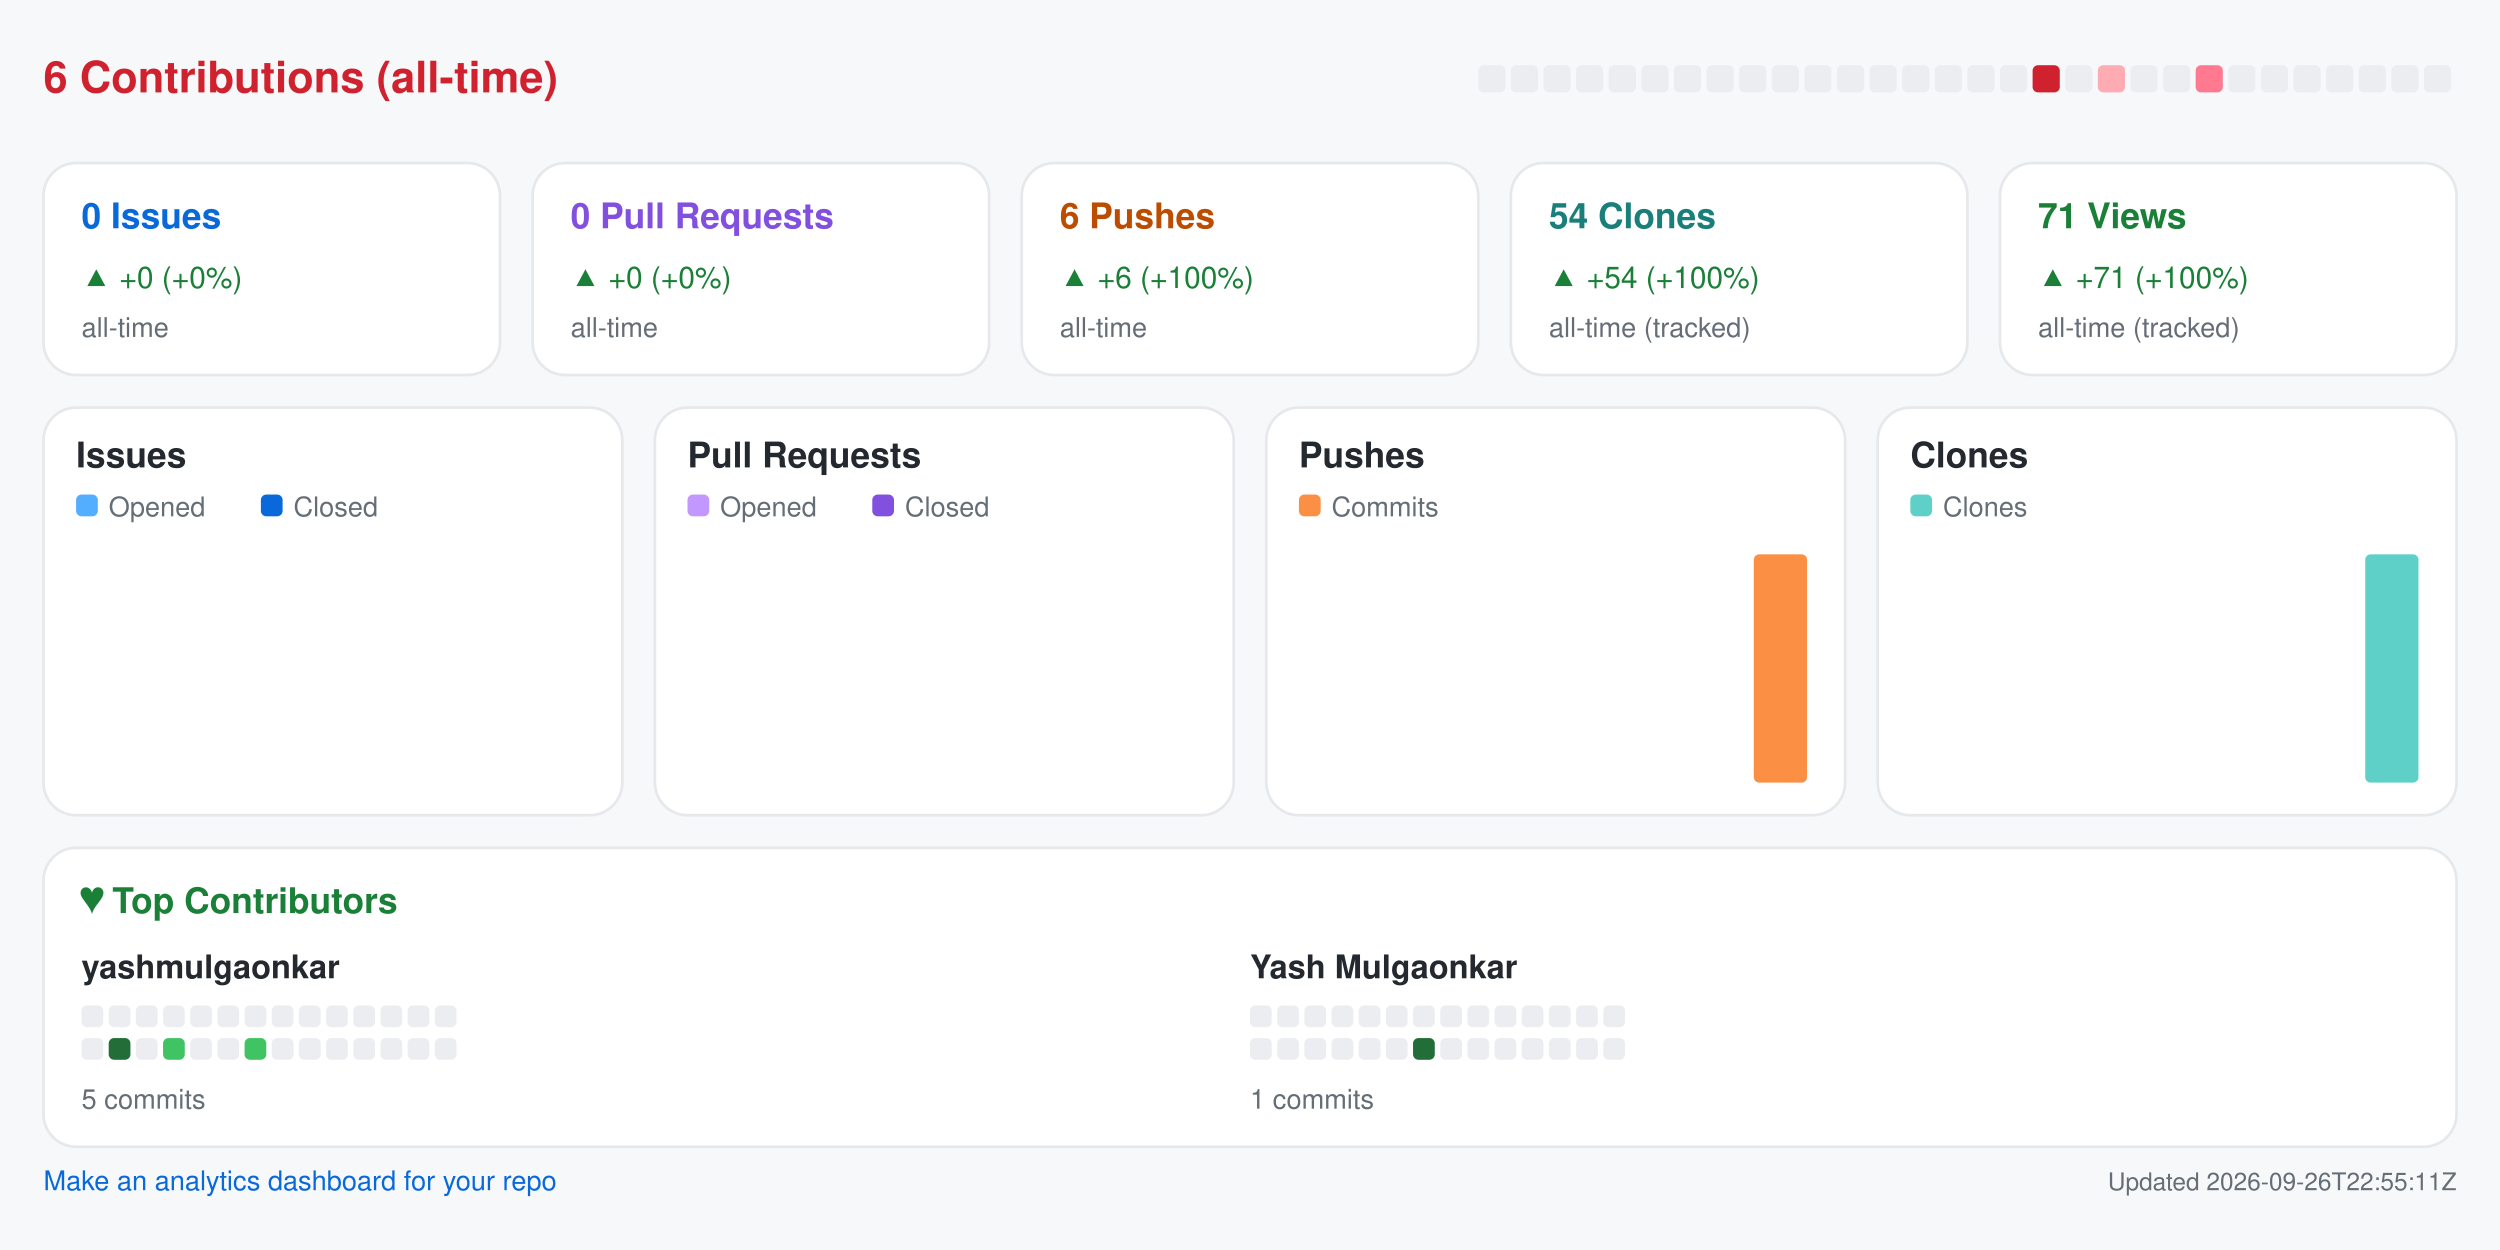
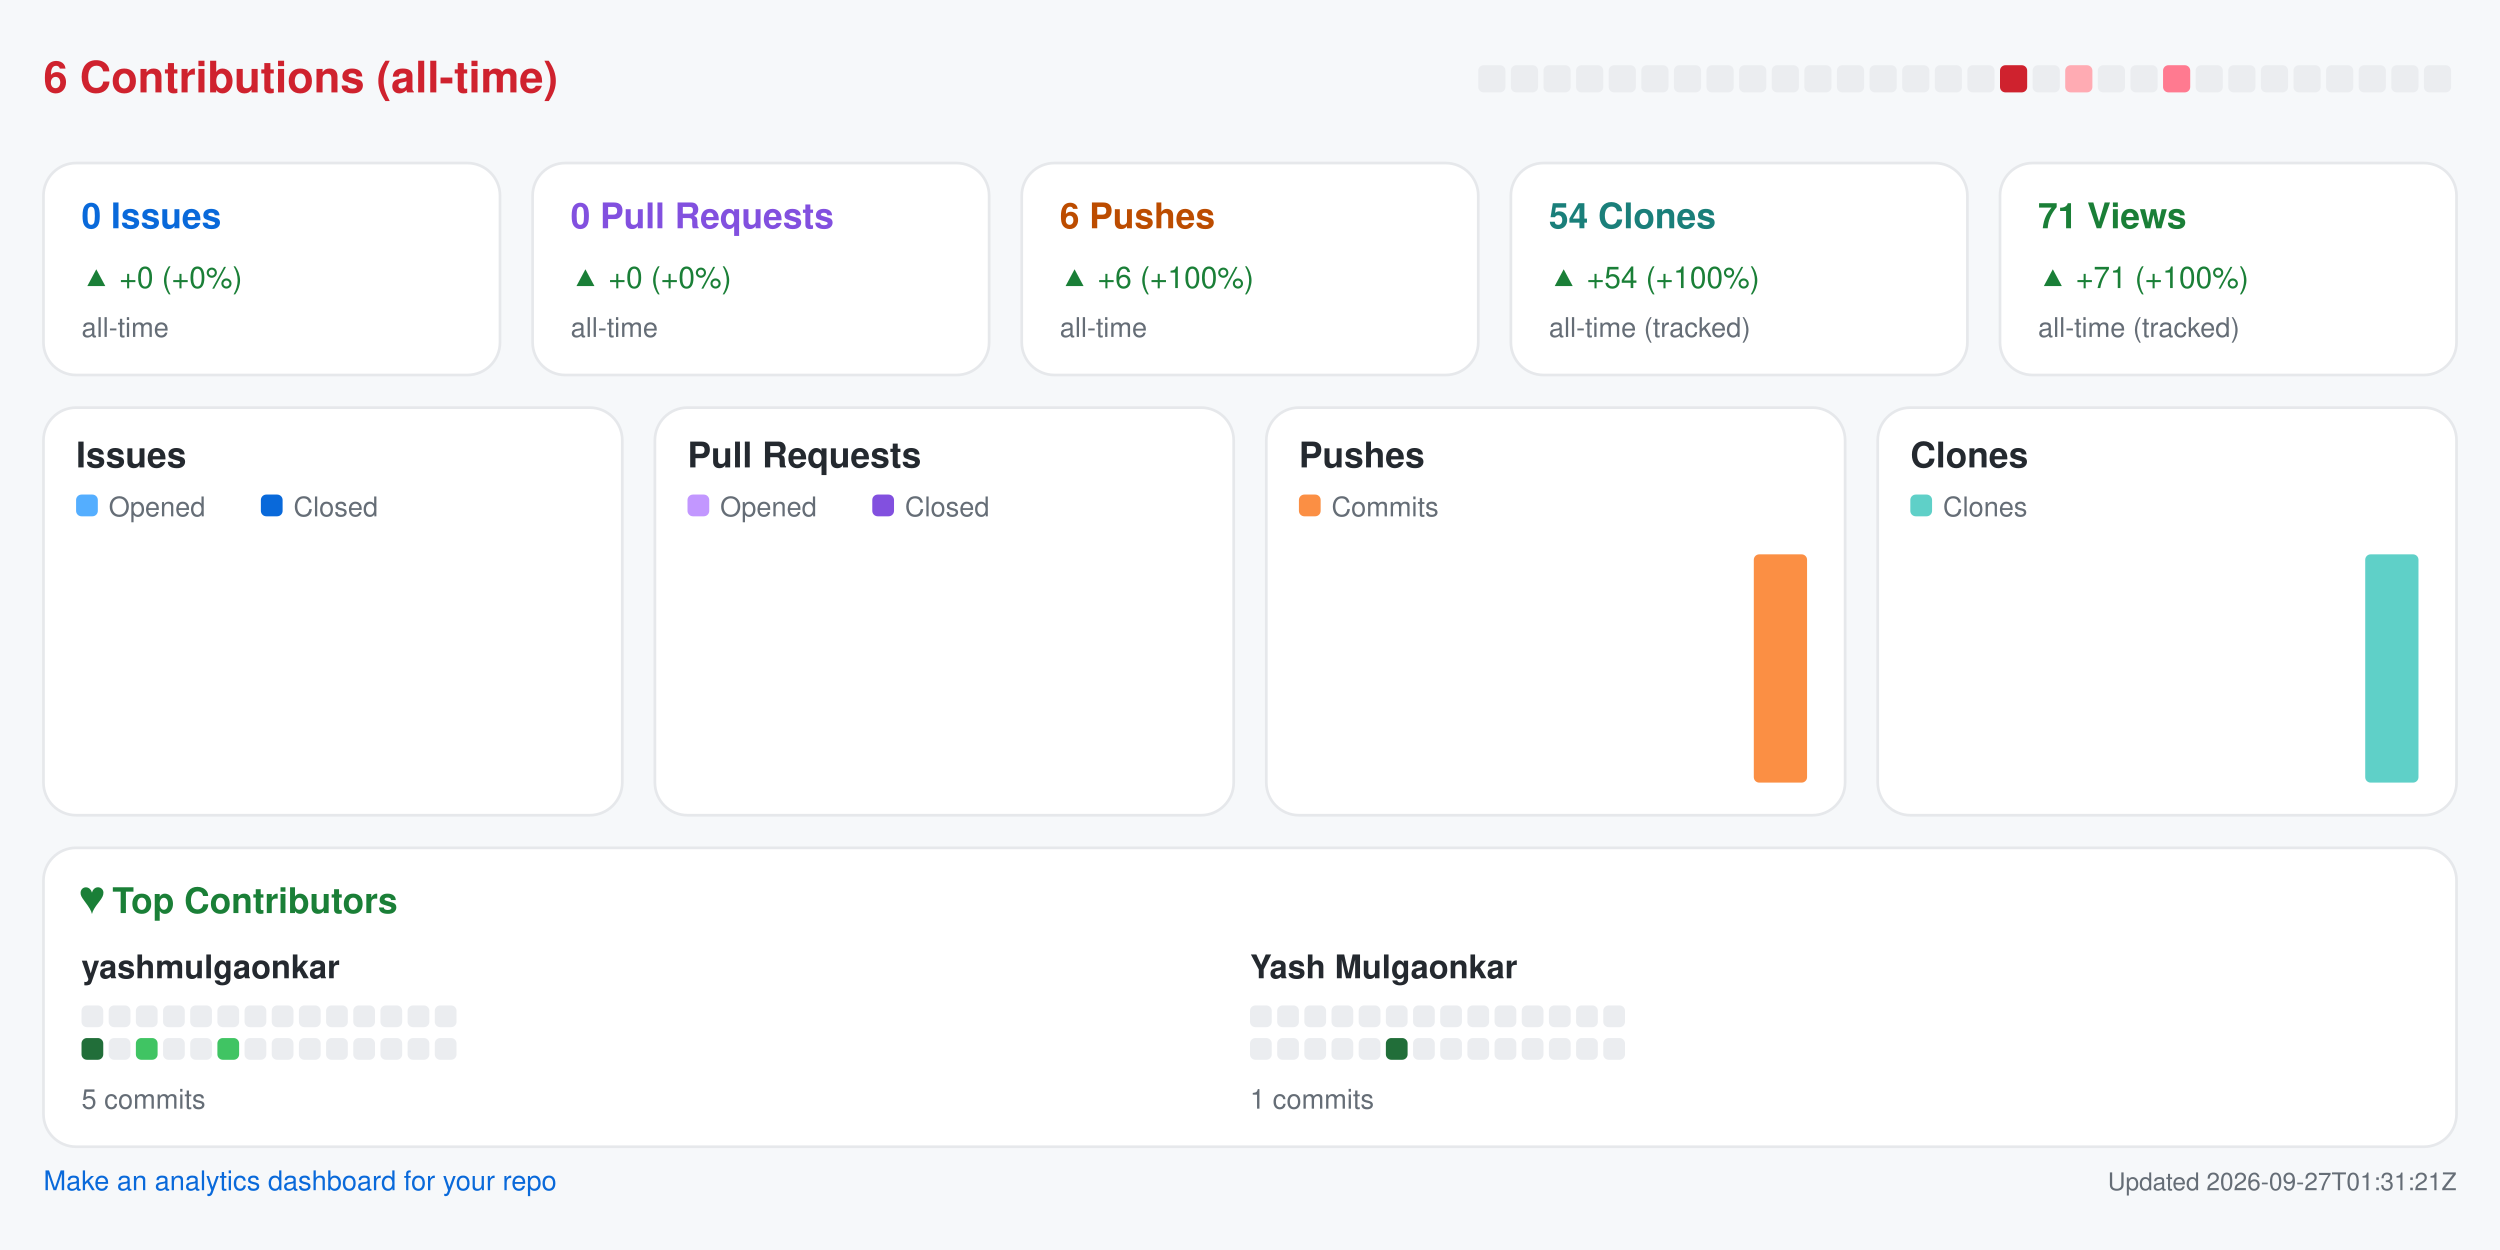
<svg xmlns="http://www.w3.org/2000/svg" width="920" height="460" viewBox="0 0 920 460" role="img" aria-label="Repository analytics for yashmulgaonkar/pi-tools">
  <rect x="0.0" y="0.0" width="920.0" height="460.0" rx="0" fill="#f6f8fa" />
  <text x="16.0" y="34.0" fill="#cf222e" font-size="16" font-family="-apple-system,BlinkMacSystemFont,Segoe UI,Helvetica,Arial,sans-serif" font-weight="600" text-anchor="start">6 Contributions (all-time)</text>
  <rect x="544.0" y="24.0" width="10.0" height="10.0" rx="2" fill="#ebedf0" />
  <rect x="556.0" y="24.0" width="10.0" height="10.0" rx="2" fill="#ebedf0" />
  <rect x="568.0" y="24.0" width="10.0" height="10.0" rx="2" fill="#ebedf0" />
  <rect x="580.0" y="24.0" width="10.0" height="10.0" rx="2" fill="#ebedf0" />
  <rect x="592.0" y="24.0" width="10.0" height="10.0" rx="2" fill="#ebedf0" />
  <rect x="604.0" y="24.0" width="10.0" height="10.0" rx="2" fill="#ebedf0" />
  <rect x="616.0" y="24.0" width="10.0" height="10.0" rx="2" fill="#ebedf0" />
  <rect x="628.0" y="24.0" width="10.0" height="10.0" rx="2" fill="#ebedf0" />
  <rect x="640.0" y="24.0" width="10.0" height="10.0" rx="2" fill="#ebedf0" />
  <rect x="652.0" y="24.0" width="10.0" height="10.0" rx="2" fill="#ebedf0" />
  <rect x="664.0" y="24.0" width="10.0" height="10.0" rx="2" fill="#ebedf0" />
  <rect x="676.0" y="24.0" width="10.0" height="10.0" rx="2" fill="#ebedf0" />
  <rect x="688.0" y="24.0" width="10.0" height="10.0" rx="2" fill="#ebedf0" />
  <rect x="700.0" y="24.0" width="10.0" height="10.0" rx="2" fill="#ebedf0" />
  <rect x="712.0" y="24.0" width="10.0" height="10.0" rx="2" fill="#ebedf0" />
  <rect x="724.0" y="24.0" width="10.0" height="10.0" rx="2" fill="#ebedf0" />
-   <rect x="736.0" y="24.0" width="10.0" height="10.0" rx="2" fill="#ebedf0" />
-   <rect x="748.0" y="24.0" width="10.0" height="10.0" rx="2" fill="#cf222e" />
-   <rect x="760.0" y="24.0" width="10.0" height="10.0" rx="2" fill="#ebedf0" />
-   <rect x="772.0" y="24.0" width="10.0" height="10.0" rx="2" fill="#ffabb3" />
+   <rect x="736.0" y="24.0" width="10.0" height="10.0" rx="2" fill="#cf222e" />
+   <rect x="748.0" y="24.0" width="10.0" height="10.0" rx="2" fill="#ebedf0" />
+   <rect x="760.0" y="24.0" width="10.0" height="10.0" rx="2" fill="#ffabb3" />
+   <rect x="772.0" y="24.0" width="10.0" height="10.0" rx="2" fill="#ebedf0" />
  <rect x="784.0" y="24.0" width="10.0" height="10.0" rx="2" fill="#ebedf0" />
-   <rect x="796.0" y="24.0" width="10.0" height="10.0" rx="2" fill="#ebedf0" />
-   <rect x="808.0" y="24.0" width="10.0" height="10.0" rx="2" fill="#ff7a90" />
+   <rect x="796.0" y="24.0" width="10.0" height="10.0" rx="2" fill="#ff7a90" />
+   <rect x="808.0" y="24.0" width="10.0" height="10.0" rx="2" fill="#ebedf0" />
  <rect x="820.0" y="24.0" width="10.0" height="10.0" rx="2" fill="#ebedf0" />
  <rect x="832.0" y="24.0" width="10.0" height="10.0" rx="2" fill="#ebedf0" />
  <rect x="844.0" y="24.0" width="10.0" height="10.0" rx="2" fill="#ebedf0" />
  <rect x="856.0" y="24.0" width="10.0" height="10.0" rx="2" fill="#ebedf0" />
  <rect x="868.0" y="24.0" width="10.0" height="10.0" rx="2" fill="#ebedf0" />
  <rect x="880.0" y="24.0" width="10.0" height="10.0" rx="2" fill="#ebedf0" />
  <rect x="892.0" y="24.0" width="10.0" height="10.0" rx="2" fill="#ebedf0" />
  <rect x="16.0" y="60.0" width="168.0" height="78.0" rx="12" fill="#ffffff" stroke="#e6e8eb" />
  <text x="30.0" y="84.0" fill="#0969da" font-size="13" font-family="-apple-system,BlinkMacSystemFont,Segoe UI,Helvetica,Arial,sans-serif" font-weight="600" text-anchor="start">0 Issues</text>
  <text x="30.0" y="106.0" fill="#1a7f37" font-size="11" font-family="-apple-system,BlinkMacSystemFont,Segoe UI,Helvetica,Arial,sans-serif" font-weight="400" text-anchor="start">▲ +0 (+0%)</text>
  <text x="30.0" y="124.0" fill="#656d76" font-size="10" font-family="-apple-system,BlinkMacSystemFont,Segoe UI,Helvetica,Arial,sans-serif" font-weight="400" text-anchor="start">all-time</text>
  <rect x="196.0" y="60.0" width="168.0" height="78.0" rx="12" fill="#ffffff" stroke="#e6e8eb" />
  <text x="210.0" y="84.0" fill="#8250df" font-size="13" font-family="-apple-system,BlinkMacSystemFont,Segoe UI,Helvetica,Arial,sans-serif" font-weight="600" text-anchor="start">0 Pull Requests</text>
  <text x="210.0" y="106.0" fill="#1a7f37" font-size="11" font-family="-apple-system,BlinkMacSystemFont,Segoe UI,Helvetica,Arial,sans-serif" font-weight="400" text-anchor="start">▲ +0 (+0%)</text>
  <text x="210.0" y="124.0" fill="#656d76" font-size="10" font-family="-apple-system,BlinkMacSystemFont,Segoe UI,Helvetica,Arial,sans-serif" font-weight="400" text-anchor="start">all-time</text>
  <rect x="376.0" y="60.0" width="168.0" height="78.0" rx="12" fill="#ffffff" stroke="#e6e8eb" />
  <text x="390.0" y="84.0" fill="#bc4c00" font-size="13" font-family="-apple-system,BlinkMacSystemFont,Segoe UI,Helvetica,Arial,sans-serif" font-weight="600" text-anchor="start">6 Pushes</text>
  <text x="390.0" y="106.0" fill="#1a7f37" font-size="11" font-family="-apple-system,BlinkMacSystemFont,Segoe UI,Helvetica,Arial,sans-serif" font-weight="400" text-anchor="start">▲ +6 (+100%)</text>
  <text x="390.0" y="124.0" fill="#656d76" font-size="10" font-family="-apple-system,BlinkMacSystemFont,Segoe UI,Helvetica,Arial,sans-serif" font-weight="400" text-anchor="start">all-time</text>
  <rect x="556.0" y="60.0" width="168.0" height="78.0" rx="12" fill="#ffffff" stroke="#e6e8eb" />
  <text x="570.0" y="84.0" fill="#1a7f7a" font-size="13" font-family="-apple-system,BlinkMacSystemFont,Segoe UI,Helvetica,Arial,sans-serif" font-weight="600" text-anchor="start">54 Clones</text>
  <text x="570.0" y="106.0" fill="#1a7f37" font-size="11" font-family="-apple-system,BlinkMacSystemFont,Segoe UI,Helvetica,Arial,sans-serif" font-weight="400" text-anchor="start">▲ +54 (+100%)</text>
  <text x="570.0" y="124.0" fill="#656d76" font-size="10" font-family="-apple-system,BlinkMacSystemFont,Segoe UI,Helvetica,Arial,sans-serif" font-weight="400" text-anchor="start">all-time (tracked)</text>
  <rect x="736.0" y="60.0" width="168.0" height="78.0" rx="12" fill="#ffffff" stroke="#e6e8eb" />
  <text x="750.0" y="84.0" fill="#1a7f37" font-size="13" font-family="-apple-system,BlinkMacSystemFont,Segoe UI,Helvetica,Arial,sans-serif" font-weight="600" text-anchor="start">71 Views</text>
  <text x="750.0" y="106.0" fill="#1a7f37" font-size="11" font-family="-apple-system,BlinkMacSystemFont,Segoe UI,Helvetica,Arial,sans-serif" font-weight="400" text-anchor="start">▲ +71 (+100%)</text>
  <text x="750.0" y="124.0" fill="#656d76" font-size="10" font-family="-apple-system,BlinkMacSystemFont,Segoe UI,Helvetica,Arial,sans-serif" font-weight="400" text-anchor="start">all-time (tracked)</text>
  <rect x="16.0" y="150.0" width="213.0" height="150.0" rx="12" fill="#ffffff" stroke="#e6e8eb" />
  <text x="28.0" y="172.0" fill="#24292f" font-size="13" font-family="-apple-system,BlinkMacSystemFont,Segoe UI,Helvetica,Arial,sans-serif" font-weight="600" text-anchor="start">Issues</text>
  <rect x="28.0" y="182.0" width="8.0" height="8.0" rx="2" fill="#54aeff" />
  <text x="40.0" y="190.0" fill="#656d76" font-size="10" font-family="-apple-system,BlinkMacSystemFont,Segoe UI,Helvetica,Arial,sans-serif" font-weight="400" text-anchor="start">Opened</text>
  <rect x="96.0" y="182.0" width="8.0" height="8.0" rx="2" fill="#0969da" />
  <text x="108.0" y="190.0" fill="#656d76" font-size="10" font-family="-apple-system,BlinkMacSystemFont,Segoe UI,Helvetica,Arial,sans-serif" font-weight="400" text-anchor="start">Closed</text>
  <rect x="30.0" y="288.0" width="8.8" height="0.0" rx="2" fill="#54aeff" />
  <rect x="39.8" y="288.0" width="8.8" height="0.0" rx="2" fill="#0969da" />
  <rect x="53.6" y="288.0" width="8.8" height="0.0" rx="2" fill="#54aeff" />
  <rect x="63.4" y="288.0" width="8.8" height="0.0" rx="2" fill="#0969da" />
  <rect x="77.2" y="288.0" width="8.8" height="0.0" rx="2" fill="#54aeff" />
  <rect x="87.1" y="288.0" width="8.8" height="0.0" rx="2" fill="#0969da" />
  <rect x="100.9" y="288.0" width="8.8" height="0.0" rx="2" fill="#54aeff" />
  <rect x="110.7" y="288.0" width="8.8" height="0.0" rx="2" fill="#0969da" />
  <rect x="124.5" y="288.0" width="8.8" height="0.0" rx="2" fill="#54aeff" />
  <rect x="134.3" y="288.0" width="8.8" height="0.0" rx="2" fill="#0969da" />
  <rect x="148.1" y="288.0" width="8.8" height="0.0" rx="2" fill="#54aeff" />
  <rect x="157.9" y="288.0" width="8.8" height="0.0" rx="2" fill="#0969da" />
  <rect x="171.8" y="288.0" width="8.8" height="0.0" rx="2" fill="#54aeff" />
  <rect x="181.6" y="288.0" width="8.8" height="0.0" rx="2" fill="#0969da" />
  <rect x="195.4" y="288.0" width="8.8" height="0.0" rx="2" fill="#54aeff" />
  <rect x="205.2" y="288.0" width="8.8" height="0.0" rx="2" fill="#0969da" />
  <rect x="241.0" y="150.0" width="213.0" height="150.0" rx="12" fill="#ffffff" stroke="#e6e8eb" />
  <text x="253.0" y="172.0" fill="#24292f" font-size="13" font-family="-apple-system,BlinkMacSystemFont,Segoe UI,Helvetica,Arial,sans-serif" font-weight="600" text-anchor="start">Pull Requests</text>
  <rect x="253.0" y="182.0" width="8.0" height="8.0" rx="2" fill="#c297ff" />
  <text x="265.0" y="190.0" fill="#656d76" font-size="10" font-family="-apple-system,BlinkMacSystemFont,Segoe UI,Helvetica,Arial,sans-serif" font-weight="400" text-anchor="start">Opened</text>
  <rect x="321.0" y="182.0" width="8.0" height="8.0" rx="2" fill="#8250df" />
  <text x="333.0" y="190.0" fill="#656d76" font-size="10" font-family="-apple-system,BlinkMacSystemFont,Segoe UI,Helvetica,Arial,sans-serif" font-weight="400" text-anchor="start">Closed</text>
  <rect x="255.0" y="288.0" width="8.8" height="0.0" rx="2" fill="#c297ff" />
  <rect x="264.8" y="288.0" width="8.8" height="0.0" rx="2" fill="#8250df" />
  <rect x="278.6" y="288.0" width="8.8" height="0.0" rx="2" fill="#c297ff" />
  <rect x="288.4" y="288.0" width="8.8" height="0.0" rx="2" fill="#8250df" />
  <rect x="302.2" y="288.0" width="8.8" height="0.0" rx="2" fill="#c297ff" />
  <rect x="312.1" y="288.0" width="8.8" height="0.0" rx="2" fill="#8250df" />
  <rect x="325.9" y="288.0" width="8.8" height="0.0" rx="2" fill="#c297ff" />
  <rect x="335.7" y="288.0" width="8.8" height="0.0" rx="2" fill="#8250df" />
  <rect x="349.5" y="288.0" width="8.8" height="0.0" rx="2" fill="#c297ff" />
  <rect x="359.3" y="288.0" width="8.8" height="0.0" rx="2" fill="#8250df" />
  <rect x="373.1" y="288.0" width="8.8" height="0.0" rx="2" fill="#c297ff" />
  <rect x="382.9" y="288.0" width="8.8" height="0.0" rx="2" fill="#8250df" />
  <rect x="396.8" y="288.0" width="8.8" height="0.0" rx="2" fill="#c297ff" />
  <rect x="406.6" y="288.0" width="8.8" height="0.0" rx="2" fill="#8250df" />
  <rect x="420.4" y="288.0" width="8.8" height="0.0" rx="2" fill="#c297ff" />
  <rect x="430.2" y="288.0" width="8.8" height="0.0" rx="2" fill="#8250df" />
  <rect x="466.0" y="150.0" width="213.0" height="150.0" rx="12" fill="#ffffff" stroke="#e6e8eb" />
  <text x="478.0" y="172.0" fill="#24292f" font-size="13" font-family="-apple-system,BlinkMacSystemFont,Segoe UI,Helvetica,Arial,sans-serif" font-weight="600" text-anchor="start">Pushes</text>
  <rect x="478.0" y="182.0" width="8.0" height="8.0" rx="2" fill="#fb8f44" />
  <text x="490.0" y="190.0" fill="#656d76" font-size="10" font-family="-apple-system,BlinkMacSystemFont,Segoe UI,Helvetica,Arial,sans-serif" font-weight="400" text-anchor="start">Commits</text>
  <rect x="480.0" y="288.0" width="19.6" height="0.0" rx="2" fill="#fb8f44" />
  <rect x="503.6" y="288.0" width="19.6" height="0.0" rx="2" fill="#fb8f44" />
  <rect x="527.2" y="288.0" width="19.6" height="0.0" rx="2" fill="#fb8f44" />
  <rect x="550.9" y="288.0" width="19.6" height="0.0" rx="2" fill="#fb8f44" />
  <rect x="574.5" y="288.0" width="19.6" height="0.0" rx="2" fill="#fb8f44" />
  <rect x="598.1" y="288.0" width="19.6" height="0.0" rx="2" fill="#fb8f44" />
  <rect x="621.8" y="288.0" width="19.6" height="0.0" rx="2" fill="#fb8f44" />
  <rect x="645.4" y="204.0" width="19.6" height="84.0" rx="2" fill="#fb8f44" />
  <rect x="691.0" y="150.0" width="213.0" height="150.0" rx="12" fill="#ffffff" stroke="#e6e8eb" />
  <text x="703.0" y="172.0" fill="#24292f" font-size="13" font-family="-apple-system,BlinkMacSystemFont,Segoe UI,Helvetica,Arial,sans-serif" font-weight="600" text-anchor="start">Clones</text>
  <rect x="703.0" y="182.0" width="8.0" height="8.0" rx="2" fill="#5fd0c8" />
  <text x="715.0" y="190.0" fill="#656d76" font-size="10" font-family="-apple-system,BlinkMacSystemFont,Segoe UI,Helvetica,Arial,sans-serif" font-weight="400" text-anchor="start">Clones</text>
  <rect x="705.0" y="288.0" width="19.6" height="0.0" rx="2" fill="#5fd0c8" />
  <rect x="728.6" y="288.0" width="19.6" height="0.0" rx="2" fill="#5fd0c8" />
  <rect x="752.2" y="288.0" width="19.6" height="0.0" rx="2" fill="#5fd0c8" />
  <rect x="775.9" y="288.0" width="19.6" height="0.0" rx="2" fill="#5fd0c8" />
  <rect x="799.5" y="288.0" width="19.6" height="0.0" rx="2" fill="#5fd0c8" />
  <rect x="823.1" y="288.0" width="19.6" height="0.0" rx="2" fill="#5fd0c8" />
  <rect x="846.8" y="288.0" width="19.6" height="0.0" rx="2" fill="#5fd0c8" />
  <rect x="870.4" y="204.0" width="19.6" height="84.0" rx="2" fill="#5fd0c8" />
  <rect x="16.0" y="312.0" width="888.0" height="110.0" rx="12" fill="#ffffff" stroke="#e6e8eb" />
  <text x="30.0" y="336.0" fill="#1a7f37" font-size="13" font-family="-apple-system,BlinkMacSystemFont,Segoe UI,Helvetica,Arial,sans-serif" font-weight="600" text-anchor="start">♥  Top Contributors</text>
  <text x="30.0" y="360.0" fill="#24292f" font-size="12" font-family="-apple-system,BlinkMacSystemFont,Segoe UI,Helvetica,Arial,sans-serif" font-weight="600" text-anchor="start">yashmulgaonkar</text>
  <rect x="30.0" y="370.0" width="8.0" height="8.0" rx="2" fill="#ebedf0" />
  <rect x="40.0" y="370.0" width="8.0" height="8.0" rx="2" fill="#ebedf0" />
  <rect x="50.0" y="370.0" width="8.0" height="8.0" rx="2" fill="#ebedf0" />
  <rect x="60.0" y="370.0" width="8.0" height="8.0" rx="2" fill="#ebedf0" />
  <rect x="70.0" y="370.0" width="8.0" height="8.0" rx="2" fill="#ebedf0" />
  <rect x="80.0" y="370.0" width="8.0" height="8.0" rx="2" fill="#ebedf0" />
  <rect x="90.0" y="370.0" width="8.0" height="8.0" rx="2" fill="#ebedf0" />
  <rect x="100.0" y="370.0" width="8.0" height="8.0" rx="2" fill="#ebedf0" />
  <rect x="110.0" y="370.0" width="8.0" height="8.0" rx="2" fill="#ebedf0" />
  <rect x="120.0" y="370.0" width="8.0" height="8.0" rx="2" fill="#ebedf0" />
  <rect x="130.0" y="370.0" width="8.0" height="8.0" rx="2" fill="#ebedf0" />
  <rect x="140.0" y="370.0" width="8.0" height="8.0" rx="2" fill="#ebedf0" />
  <rect x="150.0" y="370.0" width="8.0" height="8.0" rx="2" fill="#ebedf0" />
  <rect x="160.0" y="370.0" width="8.0" height="8.0" rx="2" fill="#ebedf0" />
-   <rect x="30.0" y="382.0" width="8.0" height="8.0" rx="2" fill="#ebedf0" />
-   <rect x="40.0" y="382.0" width="8.0" height="8.0" rx="2" fill="#216e39" />
-   <rect x="50.0" y="382.0" width="8.0" height="8.0" rx="2" fill="#ebedf0" />
-   <rect x="60.0" y="382.0" width="8.0" height="8.0" rx="2" fill="#40c463" />
+   <rect x="30.0" y="382.0" width="8.0" height="8.0" rx="2" fill="#216e39" />
+   <rect x="40.0" y="382.0" width="8.0" height="8.0" rx="2" fill="#ebedf0" />
+   <rect x="50.0" y="382.0" width="8.0" height="8.0" rx="2" fill="#40c463" />
+   <rect x="60.0" y="382.0" width="8.0" height="8.0" rx="2" fill="#ebedf0" />
  <rect x="70.0" y="382.0" width="8.0" height="8.0" rx="2" fill="#ebedf0" />
-   <rect x="80.0" y="382.0" width="8.0" height="8.0" rx="2" fill="#ebedf0" />
-   <rect x="90.0" y="382.0" width="8.0" height="8.0" rx="2" fill="#40c463" />
+   <rect x="80.0" y="382.0" width="8.0" height="8.0" rx="2" fill="#40c463" />
+   <rect x="90.0" y="382.0" width="8.0" height="8.0" rx="2" fill="#ebedf0" />
  <rect x="100.0" y="382.0" width="8.0" height="8.0" rx="2" fill="#ebedf0" />
  <rect x="110.0" y="382.0" width="8.0" height="8.0" rx="2" fill="#ebedf0" />
  <rect x="120.0" y="382.0" width="8.0" height="8.0" rx="2" fill="#ebedf0" />
  <rect x="130.0" y="382.0" width="8.0" height="8.0" rx="2" fill="#ebedf0" />
  <rect x="140.0" y="382.0" width="8.0" height="8.0" rx="2" fill="#ebedf0" />
  <rect x="150.0" y="382.0" width="8.0" height="8.0" rx="2" fill="#ebedf0" />
  <rect x="160.0" y="382.0" width="8.0" height="8.0" rx="2" fill="#ebedf0" />
  <text x="30.0" y="408.0" fill="#656d76" font-size="10" font-family="-apple-system,BlinkMacSystemFont,Segoe UI,Helvetica,Arial,sans-serif" font-weight="400" text-anchor="start">5 commits</text>
  <text x="460.0" y="360.0" fill="#24292f" font-size="12" font-family="-apple-system,BlinkMacSystemFont,Segoe UI,Helvetica,Arial,sans-serif" font-weight="600" text-anchor="start">Yash Mulgaonkar</text>
  <rect x="460.0" y="370.0" width="8.0" height="8.0" rx="2" fill="#ebedf0" />
  <rect x="470.0" y="370.0" width="8.0" height="8.0" rx="2" fill="#ebedf0" />
  <rect x="480.0" y="370.0" width="8.0" height="8.0" rx="2" fill="#ebedf0" />
  <rect x="490.0" y="370.0" width="8.0" height="8.0" rx="2" fill="#ebedf0" />
  <rect x="500.0" y="370.0" width="8.0" height="8.0" rx="2" fill="#ebedf0" />
  <rect x="510.0" y="370.0" width="8.0" height="8.0" rx="2" fill="#ebedf0" />
  <rect x="520.0" y="370.0" width="8.0" height="8.0" rx="2" fill="#ebedf0" />
  <rect x="530.0" y="370.0" width="8.0" height="8.0" rx="2" fill="#ebedf0" />
  <rect x="540.0" y="370.0" width="8.0" height="8.0" rx="2" fill="#ebedf0" />
  <rect x="550.0" y="370.0" width="8.0" height="8.0" rx="2" fill="#ebedf0" />
  <rect x="560.0" y="370.0" width="8.0" height="8.0" rx="2" fill="#ebedf0" />
  <rect x="570.0" y="370.0" width="8.0" height="8.0" rx="2" fill="#ebedf0" />
  <rect x="580.0" y="370.0" width="8.0" height="8.0" rx="2" fill="#ebedf0" />
  <rect x="590.0" y="370.0" width="8.0" height="8.0" rx="2" fill="#ebedf0" />
  <rect x="460.0" y="382.0" width="8.0" height="8.0" rx="2" fill="#ebedf0" />
  <rect x="470.0" y="382.0" width="8.0" height="8.0" rx="2" fill="#ebedf0" />
  <rect x="480.0" y="382.0" width="8.0" height="8.0" rx="2" fill="#ebedf0" />
  <rect x="490.0" y="382.0" width="8.0" height="8.0" rx="2" fill="#ebedf0" />
  <rect x="500.0" y="382.0" width="8.0" height="8.0" rx="2" fill="#ebedf0" />
-   <rect x="510.0" y="382.0" width="8.0" height="8.0" rx="2" fill="#ebedf0" />
-   <rect x="520.0" y="382.0" width="8.0" height="8.0" rx="2" fill="#216e39" />
+   <rect x="510.0" y="382.0" width="8.0" height="8.0" rx="2" fill="#216e39" />
+   <rect x="520.0" y="382.0" width="8.0" height="8.0" rx="2" fill="#ebedf0" />
  <rect x="530.0" y="382.0" width="8.0" height="8.0" rx="2" fill="#ebedf0" />
  <rect x="540.0" y="382.0" width="8.0" height="8.0" rx="2" fill="#ebedf0" />
  <rect x="550.0" y="382.0" width="8.0" height="8.0" rx="2" fill="#ebedf0" />
  <rect x="560.0" y="382.0" width="8.0" height="8.0" rx="2" fill="#ebedf0" />
  <rect x="570.0" y="382.0" width="8.0" height="8.0" rx="2" fill="#ebedf0" />
  <rect x="580.0" y="382.0" width="8.0" height="8.0" rx="2" fill="#ebedf0" />
  <rect x="590.0" y="382.0" width="8.0" height="8.0" rx="2" fill="#ebedf0" />
  <text x="460.0" y="408.0" fill="#656d76" font-size="10" font-family="-apple-system,BlinkMacSystemFont,Segoe UI,Helvetica,Arial,sans-serif" font-weight="400" text-anchor="start">1 commits</text>
  <a href="https://github.com/yashmulgaonkar/repo-analytics" target="_blank" rel="noopener noreferrer">
    <text x="16.0" y="438.0" fill="#0969da" font-size="10" font-family="-apple-system,BlinkMacSystemFont,Segoe UI,Helvetica,Arial,sans-serif" font-weight="400" text-anchor="start">Make an analytics dashboard for your repo</text>
  </a>
-   <text x="904.0" y="438.0" fill="#656d76" font-size="9" font-family="-apple-system,BlinkMacSystemFont,Segoe UI,Helvetica,Arial,sans-serif" font-weight="400" text-anchor="end">Updated 2026-09-26T22:55:11Z</text>
+   <text x="904.0" y="438.0" fill="#656d76" font-size="9" font-family="-apple-system,BlinkMacSystemFont,Segoe UI,Helvetica,Arial,sans-serif" font-weight="400" text-anchor="end">Updated 2026-09-27T01:31:21Z</text>
</svg>
